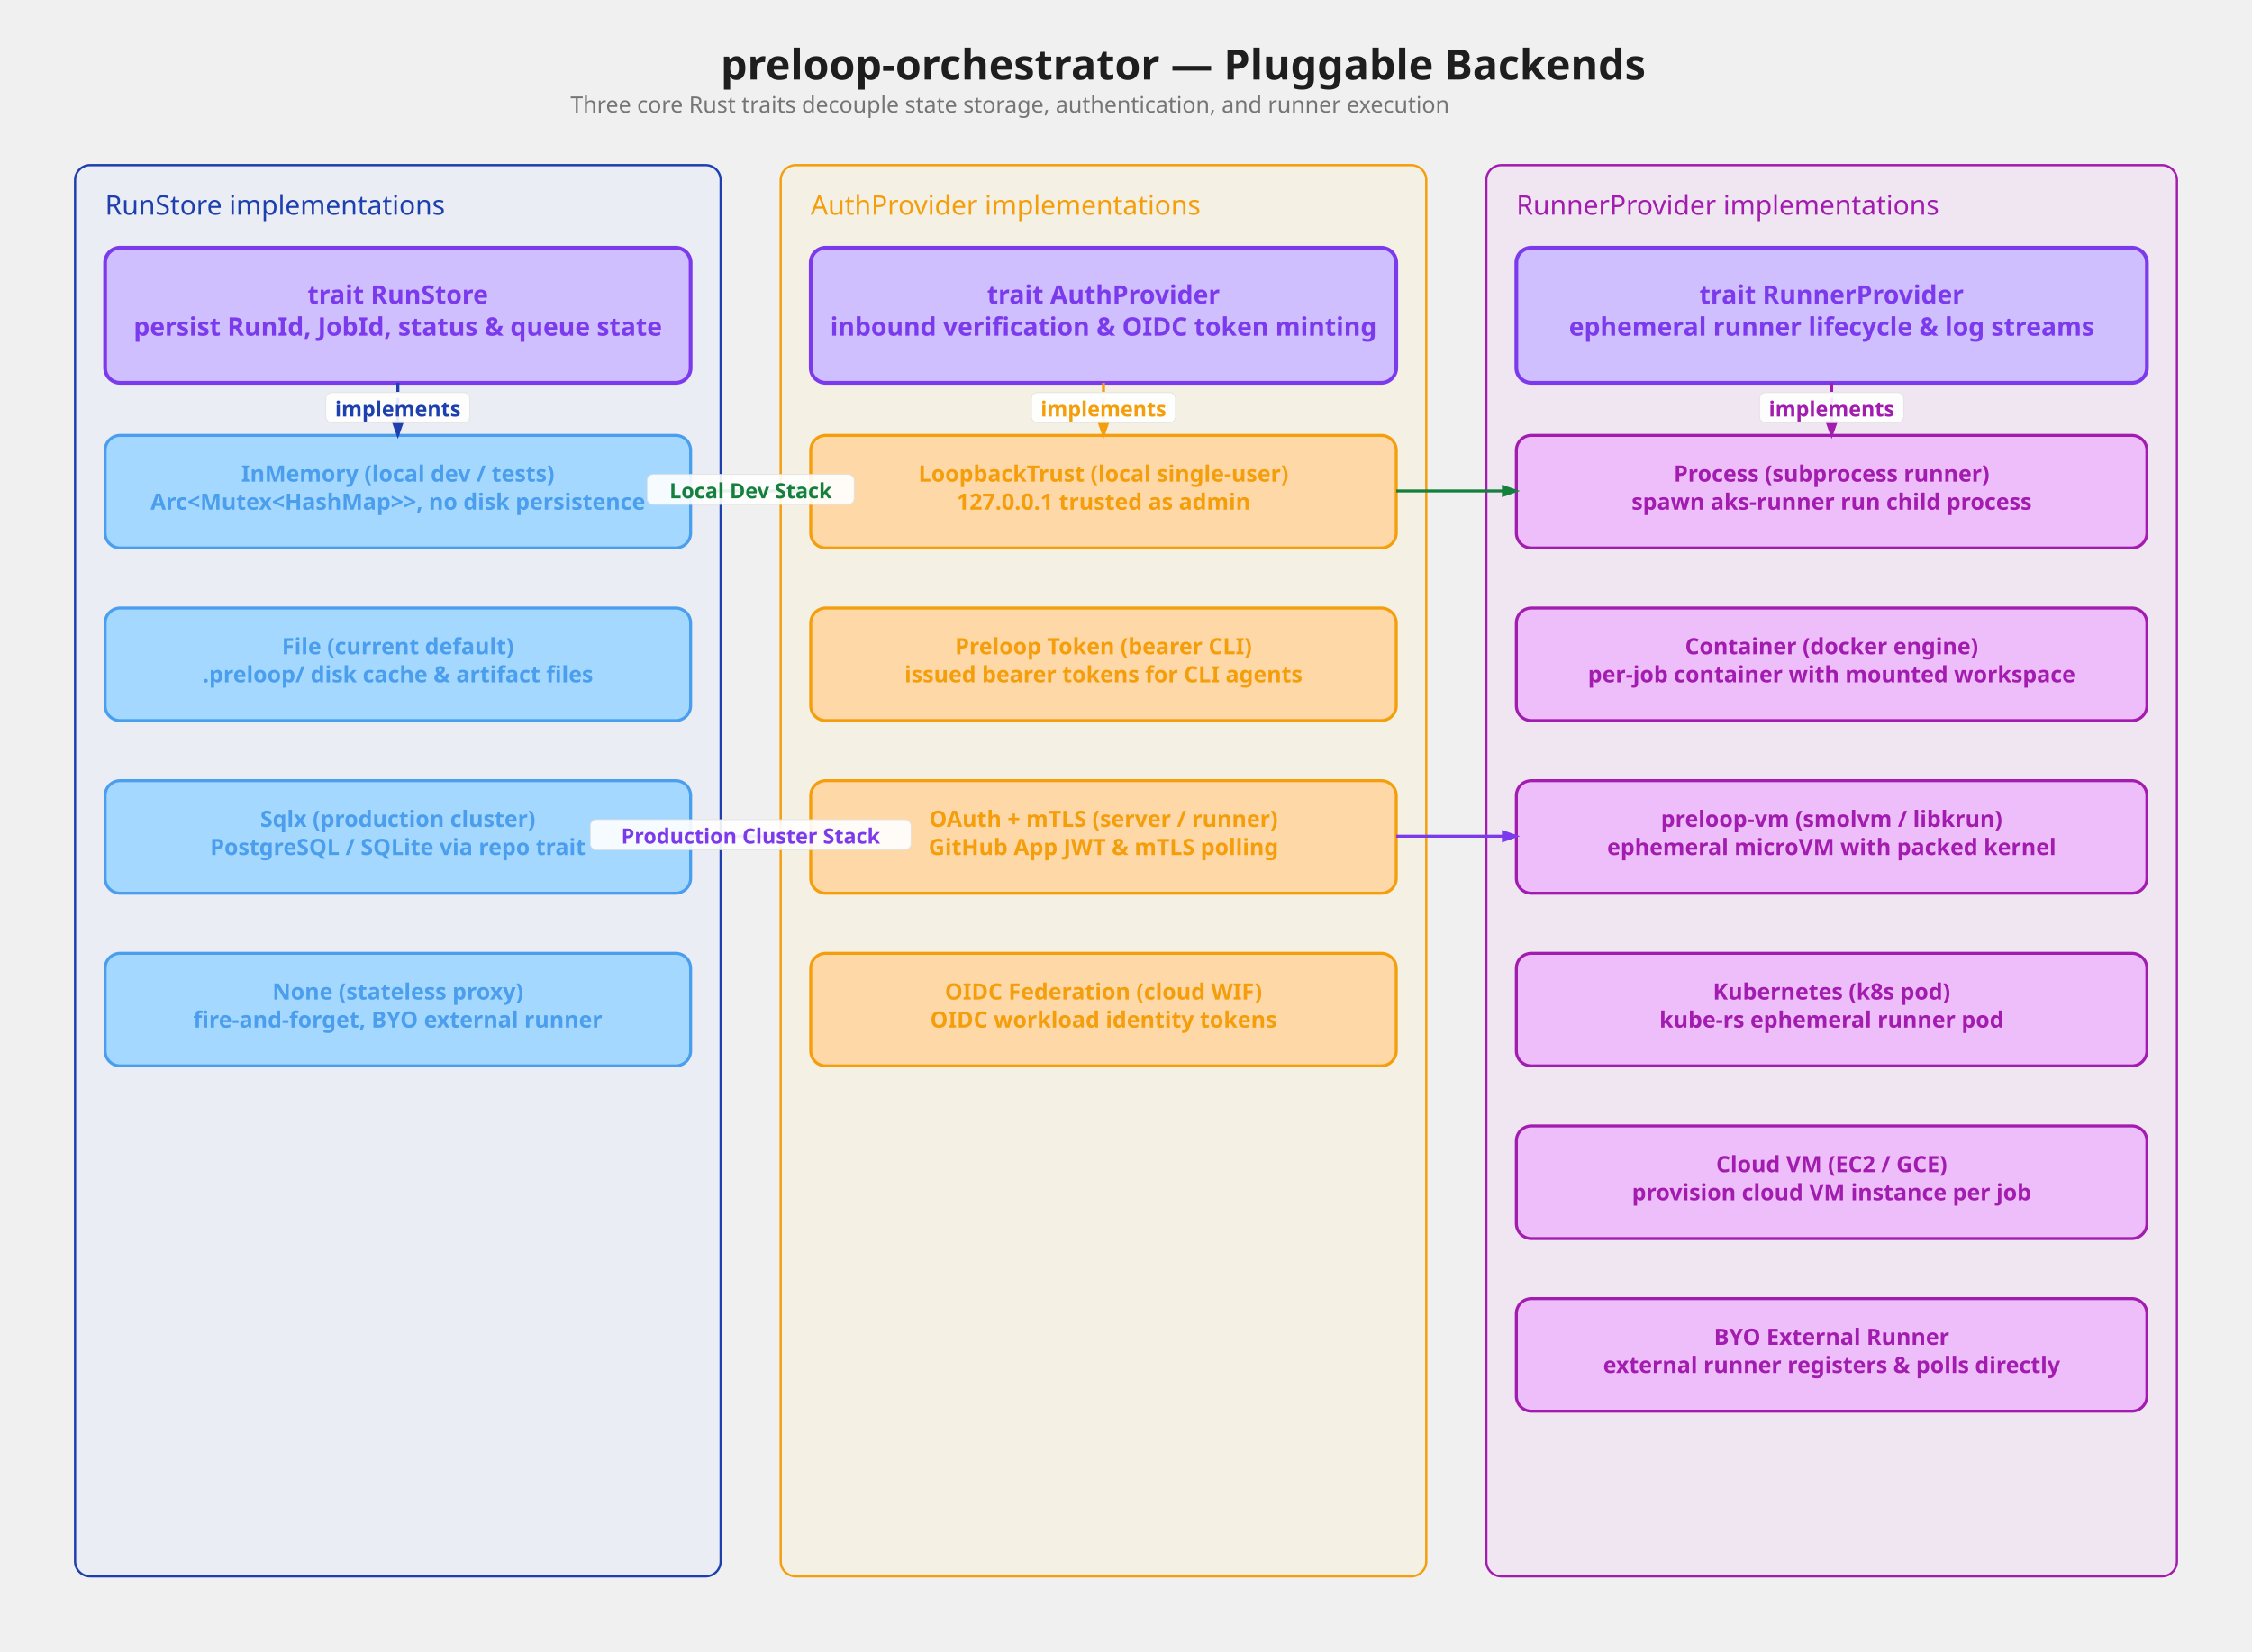
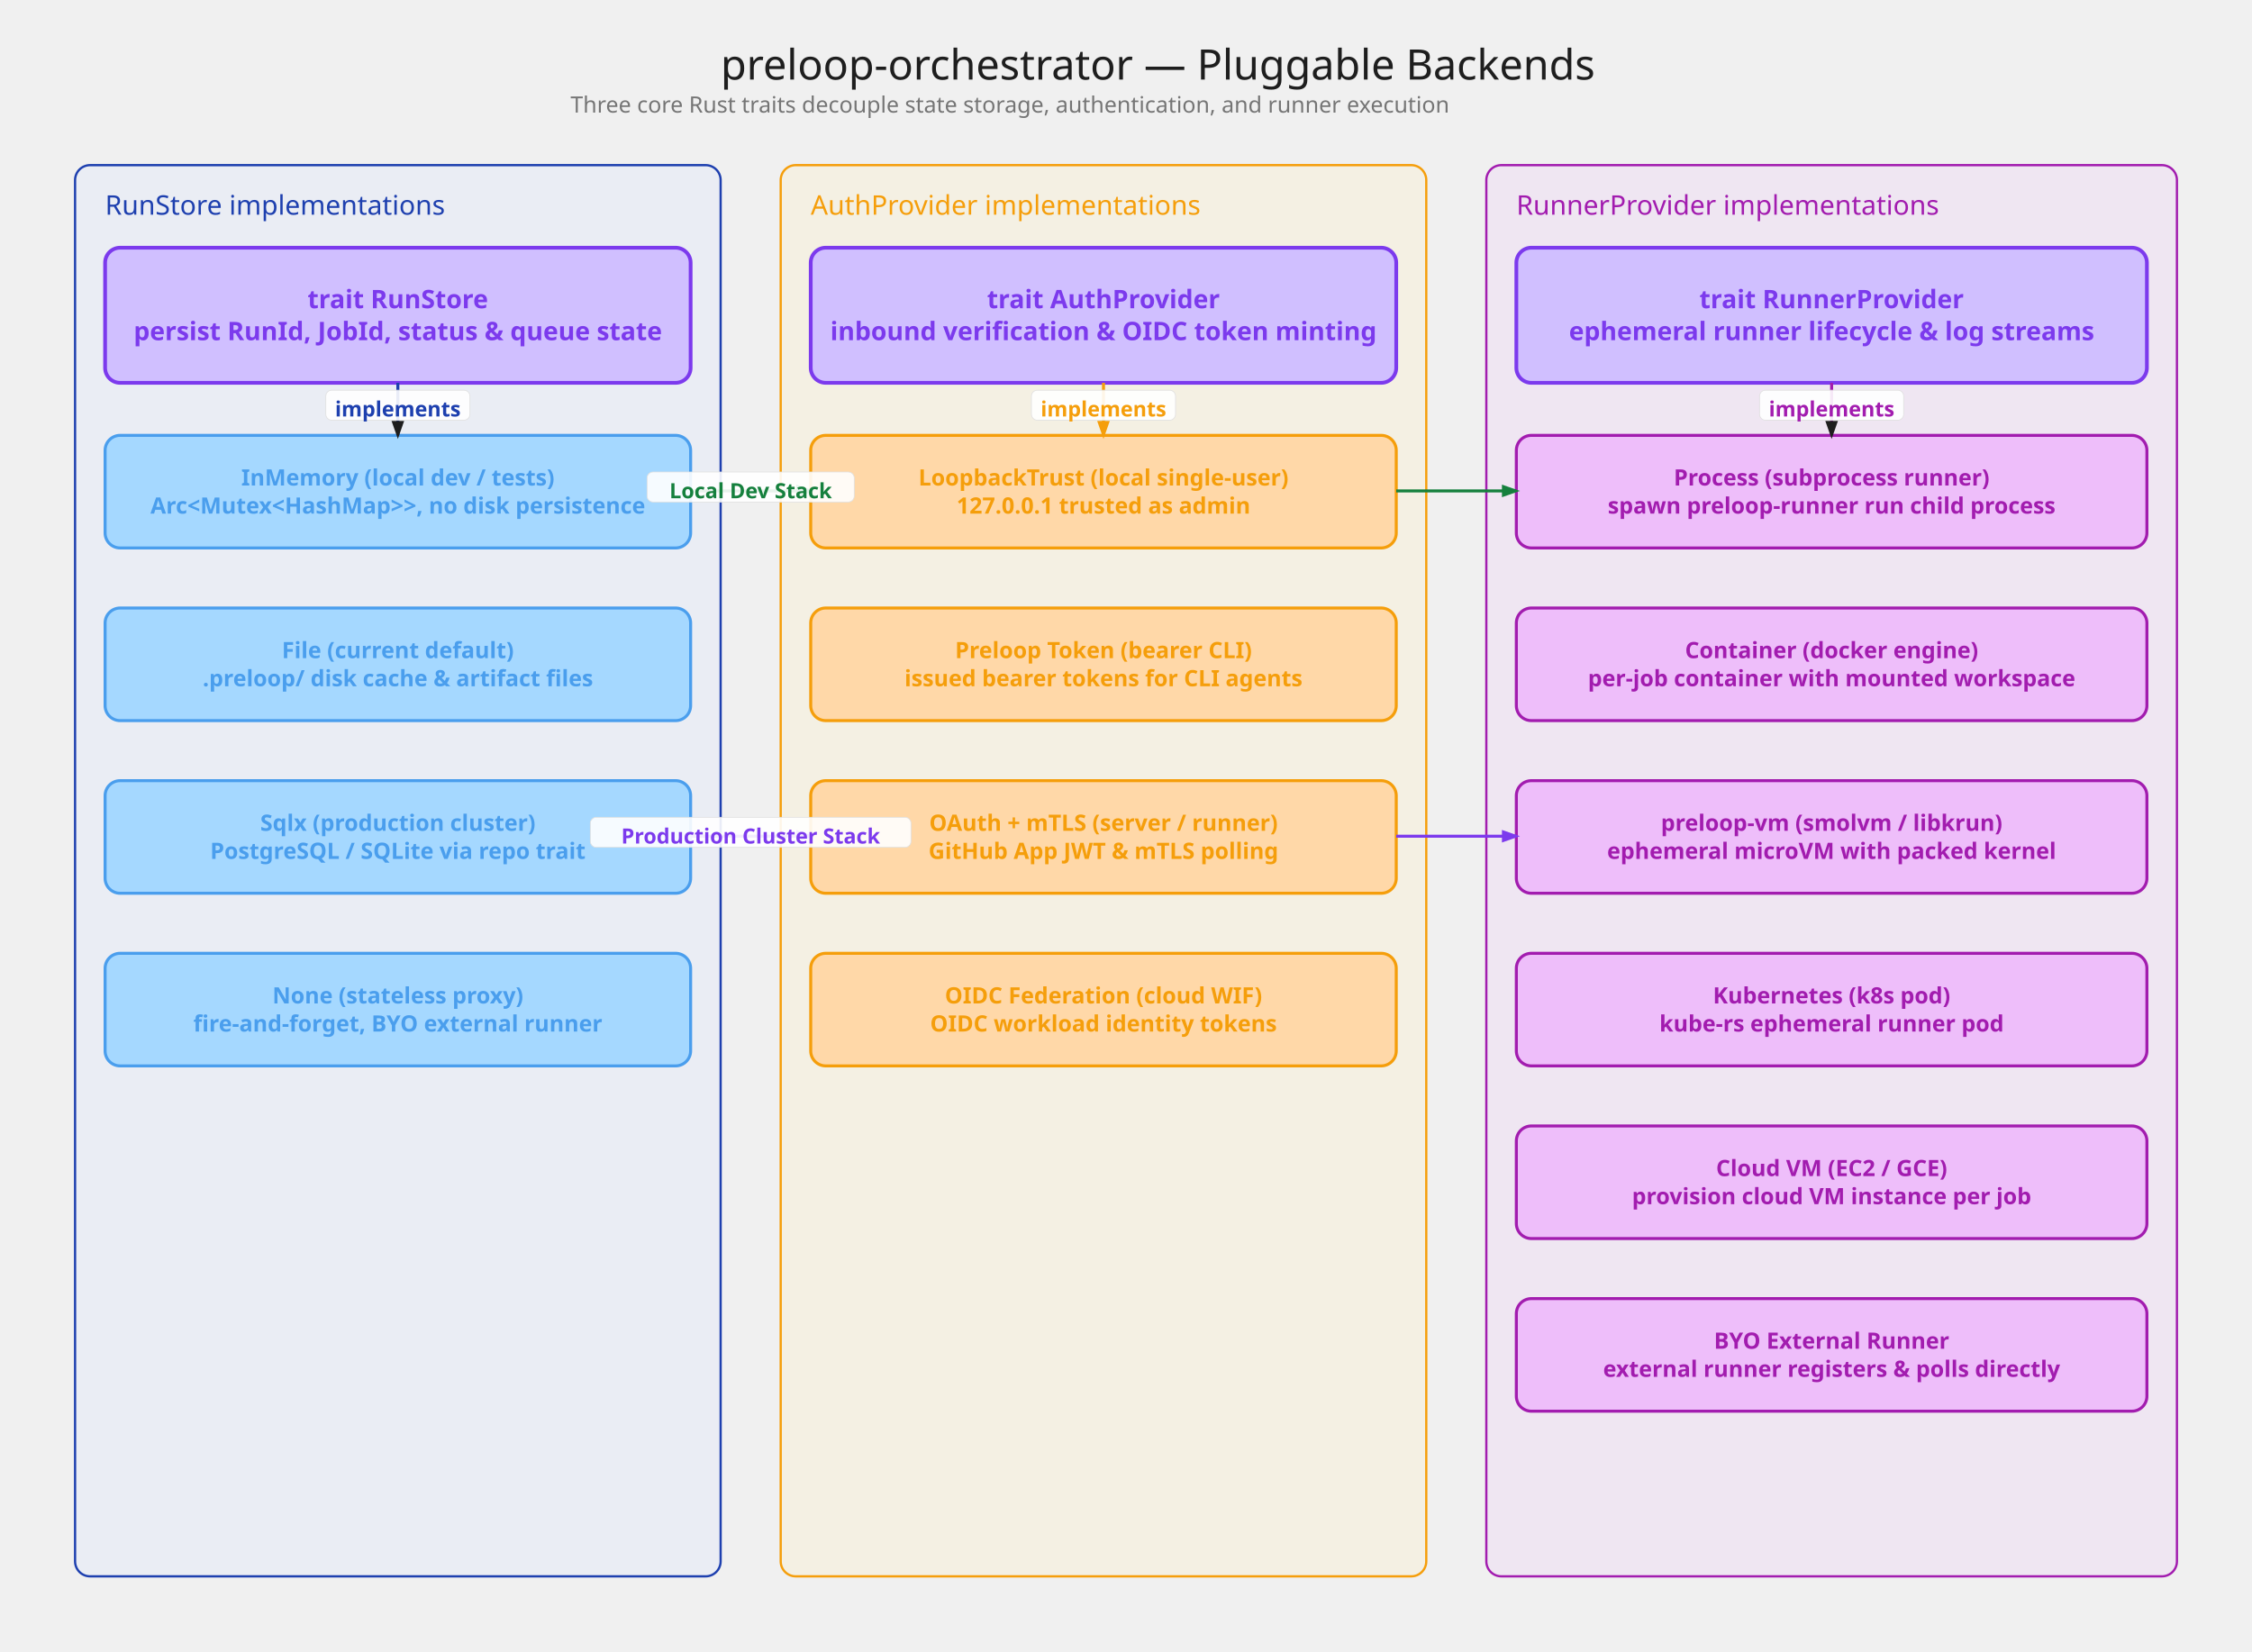
<svg xmlns="http://www.w3.org/2000/svg" viewBox="0 0 1500 1100" width="1500" height="1100" style="background:#fff">
  <defs>
    <marker id="ah-dark" viewBox="0 0 10 10" refX="8" refY="5" markerWidth="6" markerHeight="6" orient="auto-start-reverse">
      <path d="M 0 1.5 L 10 5 L 0 8.5 z" fill="#1e1e1e" />
    </marker>
    <marker id="ah-green" viewBox="0 0 10 10" refX="8" refY="5" markerWidth="6" markerHeight="6" orient="auto-start-reverse">
      <path d="M 0 1.5 L 10 5 L 0 8.5 z" fill="#15803d" />
    </marker>
    <marker id="ah-purple" viewBox="0 0 10 10" refX="8" refY="5" markerWidth="6" markerHeight="6" orient="auto-start-reverse">
      <path d="M 0 1.5 L 10 5 L 0 8.5 z" fill="#7c3aed" />
    </marker>
-     <marker id="ah-amber" viewBox="0 0 10 10" refX="8" refY="5" markerWidth="6" markerHeight="6" orient="auto-start-reverse">
+     <marker id="ah-orange" viewBox="0 0 10 10" refX="8" refY="5" markerWidth="6" markerHeight="6" orient="auto-start-reverse">
      <path d="M 0 1.5 L 10 5 L 0 8.5 z" fill="#f59e0b" />
    </marker>
-     <marker id="ah-blue" viewBox="0 0 10 10" refX="8" refY="5" markerWidth="6" markerHeight="6" orient="auto-start-reverse">
-       <path d="M 0 1.5 L 10 5 L 0 8.5 z" fill="#4a9eed" />
-     </marker>
-     <marker id="ah-magenta" viewBox="0 0 10 10" refX="8" refY="5" markerWidth="6" markerHeight="6" orient="auto-start-reverse">
-       <path d="M 0 1.5 L 10 5 L 0 8.5 z" fill="#a21caf" />
-     </marker>
-     <marker id="ah-teal" viewBox="0 0 10 10" refX="8" refY="5" markerWidth="6" markerHeight="6" orient="auto-start-reverse">
-       <path d="M 0 1.5 L 10 5 L 0 8.5 z" fill="#0d9488" />
-     </marker>
-     <marker id="ah-red" viewBox="0 0 10 10" refX="8" refY="5" markerWidth="6" markerHeight="6" orient="auto-start-reverse">
-       <path d="M 0 1.5 L 10 5 L 0 8.5 z" fill="#ef4444" />
-     </marker>
-     <marker id="ah-orange" viewBox="0 0 10 10" refX="8" refY="5" markerWidth="6" markerHeight="6" orient="auto-start-reverse">
-       <path d="M 0 1.5 L 10 5 L 0 8.5 z" fill="#b45309" />
-     </marker>
-     <marker id="ah-navy" viewBox="0 0 10 10" refX="8" refY="5" markerWidth="6" markerHeight="6" orient="auto-start-reverse">
-       <path d="M 0 1.5 L 10 5 L 0 8.5 z" fill="#1e40af" />
-     </marker>
-     <marker id="ah-darkred" viewBox="0 0 10 10" refX="8" refY="5" markerWidth="6" markerHeight="6" orient="auto-start-reverse">
-       <path d="M 0 1.5 L 10 5 L 0 8.5 z" fill="#7f1d1d" />
-     </marker>
-     <marker id="ah-deepviolet" viewBox="0 0 10 10" refX="8" refY="5" markerWidth="6" markerHeight="6" orient="auto-start-reverse">
-       <path d="M 0 1.5 L 10 5 L 0 8.5 z" fill="#5b21b6" />
-     </marker>
-     <marker id="ah-darkteal" viewBox="0 0 10 10" refX="8" refY="5" markerWidth="6" markerHeight="6" orient="auto-start-reverse">
-       <path d="M 0 1.5 L 10 5 L 0 8.5 z" fill="#0f766e" />
-     </marker>
-     <marker id="arrowhead" viewBox="0 0 10 10" refX="8" refY="5" markerWidth="6" markerHeight="6" orient="auto-start-reverse">
-       <path d="M 0 1.5 L 10 5 L 0 8.5 z" fill="#1e1e1e" />
-     </marker>
  </defs>
-   <text x="480" y="53.0" font-size="28" font-family="system-ui, sans-serif" fill="#1e1e1e" font-weight="700">preloop-orchestrator — Pluggable Backends</text>
-   <text x="380" y="75.0" font-size="15" font-family="system-ui, sans-serif" fill="#757575" font-weight="500">Three core Rust traits decouple state storage, authentication, and runner execution</text>
+   <text x="480" y="53.0" font-size="28" font-family="system-ui, sans-serif" fill="#1e1e1e" font-weight="500">preloop-orchestrator — Pluggable Backends</text>
+   <text x="380" y="75.0" font-size="15" font-family="system-ui, sans-serif" fill="#757575" font-weight="400">Three core Rust traits decouple state storage, authentication, and runner execution</text>
  <rect x="50" y="110" width="430" height="940" rx="10" fill="#dbe4ff" fill-opacity="0.25" stroke="#1e40af" stroke-width="1.5" />
  <text x="70" y="143.0" font-size="18" font-family="system-ui, sans-serif" fill="#1e40af" font-weight="500">RunStore implementations</text>
  <rect x="70" y="165" width="390" height="90" rx="10" fill="#d0bfff" stroke="#7c3aed" stroke-width="2.5" />
-   <text x="265.0" y="202.3" text-anchor="middle" font-size="17" font-family="system-ui, sans-serif" fill="#7c3aed" font-weight="600">trait RunStore</text>
-   <text x="265.0" y="223.6" text-anchor="middle" font-size="17" font-family="system-ui, sans-serif" fill="#7c3aed" font-weight="600">persist RunId, JobId, status &amp; queue state</text>
+   <text x="265" y="205.3" text-anchor="middle" font-size="17" font-family="system-ui, sans-serif" fill="#7c3aed" font-weight="600">trait RunStore</text>
+   <text x="265" y="226.6" text-anchor="middle" font-size="17" font-family="system-ui, sans-serif" fill="#7c3aed" font-weight="600">persist RunId, JobId, status &amp; queue state</text>
  <rect x="70" y="290" width="390" height="75" rx="10" fill="#a5d8ff" stroke="#4a9eed" stroke-width="2" />
-   <text x="265.0" y="320.8" text-anchor="middle" font-size="15" font-family="system-ui, sans-serif" fill="#4a9eed" font-weight="600">InMemory (local dev / tests)</text>
-   <text x="265.0" y="339.5" text-anchor="middle" font-size="15" font-family="system-ui, sans-serif" fill="#4a9eed" font-weight="600">Arc&lt;Mutex&lt;HashMap&gt;&gt;, no disk persistence</text>
+   <text x="265" y="323.4" text-anchor="middle" font-size="15" font-family="system-ui, sans-serif" fill="#4a9eed" font-weight="600">InMemory (local dev / tests)</text>
+   <text x="265" y="342.1" text-anchor="middle" font-size="15" font-family="system-ui, sans-serif" fill="#4a9eed" font-weight="600">Arc&lt;Mutex&lt;HashMap&gt;&gt;, no disk persistence</text>
  <rect x="70" y="405" width="390" height="75" rx="10" fill="#a5d8ff" stroke="#4a9eed" stroke-width="2" />
-   <text x="265.0" y="435.8" text-anchor="middle" font-size="15" font-family="system-ui, sans-serif" fill="#4a9eed" font-weight="600">File (current default)</text>
-   <text x="265.0" y="454.5" text-anchor="middle" font-size="15" font-family="system-ui, sans-serif" fill="#4a9eed" font-weight="600">.preloop/ disk cache &amp; artifact files</text>
+   <text x="265" y="438.4" text-anchor="middle" font-size="15" font-family="system-ui, sans-serif" fill="#4a9eed" font-weight="600">File (current default)</text>
+   <text x="265" y="457.1" text-anchor="middle" font-size="15" font-family="system-ui, sans-serif" fill="#4a9eed" font-weight="600">.preloop/ disk cache &amp; artifact files</text>
  <rect x="70" y="520" width="390" height="75" rx="10" fill="#a5d8ff" stroke="#4a9eed" stroke-width="2" />
-   <text x="265.0" y="550.8" text-anchor="middle" font-size="15" font-family="system-ui, sans-serif" fill="#4a9eed" font-weight="600">Sqlx (production cluster)</text>
-   <text x="265.0" y="569.5" text-anchor="middle" font-size="15" font-family="system-ui, sans-serif" fill="#4a9eed" font-weight="600">PostgreSQL / SQLite via repo trait</text>
+   <text x="265" y="553.4" text-anchor="middle" font-size="15" font-family="system-ui, sans-serif" fill="#4a9eed" font-weight="600">Sqlx (production cluster)</text>
+   <text x="265" y="572.1" text-anchor="middle" font-size="15" font-family="system-ui, sans-serif" fill="#4a9eed" font-weight="600">PostgreSQL / SQLite via repo trait</text>
  <rect x="70" y="635" width="390" height="75" rx="10" fill="#a5d8ff" stroke="#4a9eed" stroke-width="2" />
-   <text x="265.0" y="665.8" text-anchor="middle" font-size="15" font-family="system-ui, sans-serif" fill="#4a9eed" font-weight="600">None (stateless proxy)</text>
-   <text x="265.0" y="684.5" text-anchor="middle" font-size="15" font-family="system-ui, sans-serif" fill="#4a9eed" font-weight="600">fire-and-forget, BYO external runner</text>
+   <text x="265" y="668.4" text-anchor="middle" font-size="15" font-family="system-ui, sans-serif" fill="#4a9eed" font-weight="600">None (stateless proxy)</text>
+   <text x="265" y="687.1" text-anchor="middle" font-size="15" font-family="system-ui, sans-serif" fill="#4a9eed" font-weight="600">fire-and-forget, BYO external runner</text>
  <rect x="520" y="110" width="430" height="940" rx="10" fill="#fff3bf" fill-opacity="0.25" stroke="#f59e0b" stroke-width="1.5" />
  <text x="540" y="143.0" font-size="18" font-family="system-ui, sans-serif" fill="#f59e0b" font-weight="500">AuthProvider implementations</text>
  <rect x="540" y="165" width="390" height="90" rx="10" fill="#d0bfff" stroke="#7c3aed" stroke-width="2.5" />
-   <text x="735.0" y="202.3" text-anchor="middle" font-size="17" font-family="system-ui, sans-serif" fill="#7c3aed" font-weight="600">trait AuthProvider</text>
-   <text x="735.0" y="223.6" text-anchor="middle" font-size="17" font-family="system-ui, sans-serif" fill="#7c3aed" font-weight="600">inbound verification &amp; OIDC token minting</text>
+   <text x="735" y="205.3" text-anchor="middle" font-size="17" font-family="system-ui, sans-serif" fill="#7c3aed" font-weight="600">trait AuthProvider</text>
+   <text x="735" y="226.6" text-anchor="middle" font-size="17" font-family="system-ui, sans-serif" fill="#7c3aed" font-weight="600">inbound verification &amp; OIDC token minting</text>
  <rect x="540" y="290" width="390" height="75" rx="10" fill="#ffd8a8" stroke="#f59e0b" stroke-width="2" />
-   <text x="735.0" y="320.8" text-anchor="middle" font-size="15" font-family="system-ui, sans-serif" fill="#f59e0b" font-weight="600">LoopbackTrust (local single-user)</text>
-   <text x="735.0" y="339.5" text-anchor="middle" font-size="15" font-family="system-ui, sans-serif" fill="#f59e0b" font-weight="600">127.0.0.1 trusted as admin</text>
+   <text x="735" y="323.4" text-anchor="middle" font-size="15" font-family="system-ui, sans-serif" fill="#f59e0b" font-weight="600">LoopbackTrust (local single-user)</text>
+   <text x="735" y="342.1" text-anchor="middle" font-size="15" font-family="system-ui, sans-serif" fill="#f59e0b" font-weight="600">127.0.0.1 trusted as admin</text>
  <rect x="540" y="405" width="390" height="75" rx="10" fill="#ffd8a8" stroke="#f59e0b" stroke-width="2" />
-   <text x="735.0" y="435.8" text-anchor="middle" font-size="15" font-family="system-ui, sans-serif" fill="#f59e0b" font-weight="600">Preloop Token (bearer CLI)</text>
-   <text x="735.0" y="454.5" text-anchor="middle" font-size="15" font-family="system-ui, sans-serif" fill="#f59e0b" font-weight="600">issued bearer tokens for CLI agents</text>
+   <text x="735" y="438.4" text-anchor="middle" font-size="15" font-family="system-ui, sans-serif" fill="#f59e0b" font-weight="600">Preloop Token (bearer CLI)</text>
+   <text x="735" y="457.1" text-anchor="middle" font-size="15" font-family="system-ui, sans-serif" fill="#f59e0b" font-weight="600">issued bearer tokens for CLI agents</text>
  <rect x="540" y="520" width="390" height="75" rx="10" fill="#ffd8a8" stroke="#f59e0b" stroke-width="2" />
-   <text x="735.0" y="550.8" text-anchor="middle" font-size="15" font-family="system-ui, sans-serif" fill="#f59e0b" font-weight="600">OAuth + mTLS (server / runner)</text>
-   <text x="735.0" y="569.5" text-anchor="middle" font-size="15" font-family="system-ui, sans-serif" fill="#f59e0b" font-weight="600">GitHub App JWT &amp; mTLS polling</text>
+   <text x="735" y="553.4" text-anchor="middle" font-size="15" font-family="system-ui, sans-serif" fill="#f59e0b" font-weight="600">OAuth + mTLS (server / runner)</text>
+   <text x="735" y="572.1" text-anchor="middle" font-size="15" font-family="system-ui, sans-serif" fill="#f59e0b" font-weight="600">GitHub App JWT &amp; mTLS polling</text>
  <rect x="540" y="635" width="390" height="75" rx="10" fill="#ffd8a8" stroke="#f59e0b" stroke-width="2" />
-   <text x="735.0" y="665.8" text-anchor="middle" font-size="15" font-family="system-ui, sans-serif" fill="#f59e0b" font-weight="600">OIDC Federation (cloud WIF)</text>
-   <text x="735.0" y="684.5" text-anchor="middle" font-size="15" font-family="system-ui, sans-serif" fill="#f59e0b" font-weight="600">OIDC workload identity tokens</text>
-   <rect x="990" y="110" width="460" height="940" rx="10" fill="#eebefa" fill-opacity="0.20" stroke="#a21caf" stroke-width="1.5" />
+   <text x="735" y="668.4" text-anchor="middle" font-size="15" font-family="system-ui, sans-serif" fill="#f59e0b" font-weight="600">OIDC Federation (cloud WIF)</text>
+   <text x="735" y="687.1" text-anchor="middle" font-size="15" font-family="system-ui, sans-serif" fill="#f59e0b" font-weight="600">OIDC workload identity tokens</text>
+   <rect x="990" y="110" width="460" height="940" rx="10" fill="#eebefa" fill-opacity="0.2" stroke="#a21caf" stroke-width="1.5" />
  <text x="1010" y="143.0" font-size="18" font-family="system-ui, sans-serif" fill="#a21caf" font-weight="500">RunnerProvider implementations</text>
  <rect x="1010" y="165" width="420" height="90" rx="10" fill="#d0bfff" stroke="#7c3aed" stroke-width="2.5" />
-   <text x="1220.0" y="202.3" text-anchor="middle" font-size="17" font-family="system-ui, sans-serif" fill="#7c3aed" font-weight="600">trait RunnerProvider</text>
-   <text x="1220.0" y="223.6" text-anchor="middle" font-size="17" font-family="system-ui, sans-serif" fill="#7c3aed" font-weight="600">ephemeral runner lifecycle &amp; log streams</text>
+   <text x="1220" y="205.3" text-anchor="middle" font-size="17" font-family="system-ui, sans-serif" fill="#7c3aed" font-weight="600">trait RunnerProvider</text>
+   <text x="1220" y="226.6" text-anchor="middle" font-size="17" font-family="system-ui, sans-serif" fill="#7c3aed" font-weight="600">ephemeral runner lifecycle &amp; log streams</text>
  <rect x="1010" y="290" width="420" height="75" rx="10" fill="#eebefa" stroke="#a21caf" stroke-width="2" />
-   <text x="1220.0" y="320.8" text-anchor="middle" font-size="15" font-family="system-ui, sans-serif" fill="#a21caf" font-weight="600">Process (subprocess runner)</text>
-   <text x="1220.0" y="339.5" text-anchor="middle" font-size="15" font-family="system-ui, sans-serif" fill="#a21caf" font-weight="600">spawn aks-runner run child process</text>
+   <text x="1220" y="323.4" text-anchor="middle" font-size="15" font-family="system-ui, sans-serif" fill="#a21caf" font-weight="600">Process (subprocess runner)</text>
+   <text x="1220" y="342.1" text-anchor="middle" font-size="15" font-family="system-ui, sans-serif" fill="#a21caf" font-weight="600">spawn preloop-runner run child process</text>
  <rect x="1010" y="405" width="420" height="75" rx="10" fill="#eebefa" stroke="#a21caf" stroke-width="2" />
-   <text x="1220.0" y="435.8" text-anchor="middle" font-size="15" font-family="system-ui, sans-serif" fill="#a21caf" font-weight="600">Container (docker engine)</text>
-   <text x="1220.0" y="454.5" text-anchor="middle" font-size="15" font-family="system-ui, sans-serif" fill="#a21caf" font-weight="600">per-job container with mounted workspace</text>
+   <text x="1220" y="438.4" text-anchor="middle" font-size="15" font-family="system-ui, sans-serif" fill="#a21caf" font-weight="600">Container (docker engine)</text>
+   <text x="1220" y="457.1" text-anchor="middle" font-size="15" font-family="system-ui, sans-serif" fill="#a21caf" font-weight="600">per-job container with mounted workspace</text>
  <rect x="1010" y="520" width="420" height="75" rx="10" fill="#eebefa" stroke="#a21caf" stroke-width="2" />
-   <text x="1220.0" y="550.8" text-anchor="middle" font-size="15" font-family="system-ui, sans-serif" fill="#a21caf" font-weight="600">preloop-vm (smolvm / libkrun)</text>
-   <text x="1220.0" y="569.5" text-anchor="middle" font-size="15" font-family="system-ui, sans-serif" fill="#a21caf" font-weight="600">ephemeral microVM with packed kernel</text>
+   <text x="1220" y="553.4" text-anchor="middle" font-size="15" font-family="system-ui, sans-serif" fill="#a21caf" font-weight="600">preloop-vm (smolvm / libkrun)</text>
+   <text x="1220" y="572.1" text-anchor="middle" font-size="15" font-family="system-ui, sans-serif" fill="#a21caf" font-weight="600">ephemeral microVM with packed kernel</text>
  <rect x="1010" y="635" width="420" height="75" rx="10" fill="#eebefa" stroke="#a21caf" stroke-width="2" />
-   <text x="1220.0" y="665.8" text-anchor="middle" font-size="15" font-family="system-ui, sans-serif" fill="#a21caf" font-weight="600">Kubernetes (k8s pod)</text>
-   <text x="1220.0" y="684.5" text-anchor="middle" font-size="15" font-family="system-ui, sans-serif" fill="#a21caf" font-weight="600">kube-rs ephemeral runner pod</text>
+   <text x="1220" y="668.4" text-anchor="middle" font-size="15" font-family="system-ui, sans-serif" fill="#a21caf" font-weight="600">Kubernetes (k8s pod)</text>
+   <text x="1220" y="687.1" text-anchor="middle" font-size="15" font-family="system-ui, sans-serif" fill="#a21caf" font-weight="600">kube-rs ephemeral runner pod</text>
  <rect x="1010" y="750" width="420" height="75" rx="10" fill="#eebefa" stroke="#a21caf" stroke-width="2" />
-   <text x="1220.0" y="780.8" text-anchor="middle" font-size="15" font-family="system-ui, sans-serif" fill="#a21caf" font-weight="600">Cloud VM (EC2 / GCE)</text>
-   <text x="1220.0" y="799.5" text-anchor="middle" font-size="15" font-family="system-ui, sans-serif" fill="#a21caf" font-weight="600">provision cloud VM instance per job</text>
+   <text x="1220" y="783.4" text-anchor="middle" font-size="15" font-family="system-ui, sans-serif" fill="#a21caf" font-weight="600">Cloud VM (EC2 / GCE)</text>
+   <text x="1220" y="802.1" text-anchor="middle" font-size="15" font-family="system-ui, sans-serif" fill="#a21caf" font-weight="600">provision cloud VM instance per job</text>
  <rect x="1010" y="865" width="420" height="75" rx="10" fill="#eebefa" stroke="#a21caf" stroke-width="2" />
-   <text x="1220.0" y="895.8" text-anchor="middle" font-size="15" font-family="system-ui, sans-serif" fill="#a21caf" font-weight="600">BYO External Runner</text>
-   <text x="1220.0" y="914.5" text-anchor="middle" font-size="15" font-family="system-ui, sans-serif" fill="#a21caf" font-weight="600">external runner registers &amp; polls directly</text>
-   <path d="M 265.0,255.0 L 265.0,290.0" stroke="#1e40af" stroke-width="2" stroke-dasharray="6,4" marker-end="url(#ah-navy)" fill="none" />
-   <rect x="217.0" y="261.5" width="96.0" height="20.0" rx="4" fill="#ffffff" fill-opacity="0.9" stroke="#e0e0e0" stroke-width="0.5" />
+   <text x="1220" y="898.4" text-anchor="middle" font-size="15" font-family="system-ui, sans-serif" fill="#a21caf" font-weight="600">BYO External Runner</text>
+   <text x="1220" y="917.1" text-anchor="middle" font-size="15" font-family="system-ui, sans-serif" fill="#a21caf" font-weight="600">external runner registers &amp; polls directly</text>
+   <path d="M 265,255 L 265,290" stroke="#1e40af" stroke-width="2" marker-end="url(#ah-dark)" fill="none" />
+   <rect x="217.0" y="259.9" width="96.0" height="20.0" rx="4" fill="#ffffff" fill-opacity="0.9" stroke="#e0e0e0" stroke-width="0.5" />
  <text x="265.0" y="277.4" text-anchor="middle" font-size="14" font-family="system-ui, sans-serif" fill="#1e40af" font-weight="600">implements</text>
-   <path d="M 735.0,255.0 L 735.0,290.0" stroke="#f59e0b" stroke-width="2" stroke-dasharray="6,4" marker-end="url(#ah-amber)" fill="none" />
-   <rect x="687.0" y="261.5" width="96.0" height="20.0" rx="4" fill="#ffffff" fill-opacity="0.9" stroke="#e0e0e0" stroke-width="0.5" />
+   <path d="M 735,255 L 735,290" stroke="#f59e0b" stroke-width="2" marker-end="url(#ah-orange)" fill="none" />
+   <rect x="687.0" y="259.9" width="96.0" height="20.0" rx="4" fill="#ffffff" fill-opacity="0.9" stroke="#e0e0e0" stroke-width="0.5" />
  <text x="735.0" y="277.4" text-anchor="middle" font-size="14" font-family="system-ui, sans-serif" fill="#f59e0b" font-weight="600">implements</text>
-   <path d="M 1220.0,255.0 L 1220.0,290.0" stroke="#a21caf" stroke-width="2" stroke-dasharray="6,4" marker-end="url(#ah-magenta)" fill="none" />
-   <rect x="1172.0" y="261.5" width="96.0" height="20.0" rx="4" fill="#ffffff" fill-opacity="0.9" stroke="#e0e0e0" stroke-width="0.5" />
+   <path d="M 1220,255 L 1220,290" stroke="#a21caf" stroke-width="2" marker-end="url(#ah-dark)" fill="none" />
+   <rect x="1172.0" y="259.9" width="96.0" height="20.0" rx="4" fill="#ffffff" fill-opacity="0.9" stroke="#e0e0e0" stroke-width="0.5" />
  <text x="1220.0" y="277.4" text-anchor="middle" font-size="14" font-family="system-ui, sans-serif" fill="#a21caf" font-weight="600">implements</text>
-   <path d="M 460.0,327.0 L 540.0,327.0" stroke="#15803d" stroke-width="2" marker-end="url(#ah-green)" fill="none" />
-   <rect x="431.0" y="316.0" width="138.0" height="20.0" rx="4" fill="#ffffff" fill-opacity="0.9" stroke="#e0e0e0" stroke-width="0.5" />
+   <path d="M 460,327 L 540,327" stroke="#15803d" stroke-width="2" marker-end="url(#ah-green)" fill="none" />
+   <rect x="431.0" y="314.4" width="138.0" height="20.0" rx="4" fill="#ffffff" fill-opacity="0.9" stroke="#e0e0e0" stroke-width="0.5" />
  <text x="500.0" y="331.9" text-anchor="middle" font-size="14" font-family="system-ui, sans-serif" fill="#15803d" font-weight="600">Local Dev Stack</text>
-   <path d="M 930.0,327.0 L 1010.0,327.0" stroke="#15803d" stroke-width="2" marker-end="url(#ah-green)" fill="none" />
-   <path d="M 460.0,557.0 L 540.0,557.0" stroke="#7c3aed" stroke-width="2" marker-end="url(#ah-purple)" fill="none" />
-   <rect x="393.2" y="546.0" width="213.6" height="20.0" rx="4" fill="#ffffff" fill-opacity="0.9" stroke="#e0e0e0" stroke-width="0.5" />
+   <path d="M 930,327 L 1010,327" stroke="#15803d" stroke-width="2" marker-end="url(#ah-green)" fill="none" />
+   <path d="M 460,557 L 540,557" stroke="#7c3aed" stroke-width="2" marker-end="url(#ah-purple)" fill="none" />
+   <rect x="393.2" y="544.4" width="213.6" height="20.0" rx="4" fill="#ffffff" fill-opacity="0.9" stroke="#e0e0e0" stroke-width="0.5" />
  <text x="500.0" y="561.9" text-anchor="middle" font-size="14" font-family="system-ui, sans-serif" fill="#7c3aed" font-weight="600">Production Cluster Stack</text>
-   <path d="M 930.0,557.0 L 1010.0,557.0" stroke="#7c3aed" stroke-width="2" marker-end="url(#ah-purple)" fill="none" />
+   <path d="M 930,557 L 1010,557" stroke="#7c3aed" stroke-width="2" marker-end="url(#ah-purple)" fill="none" />
</svg>
